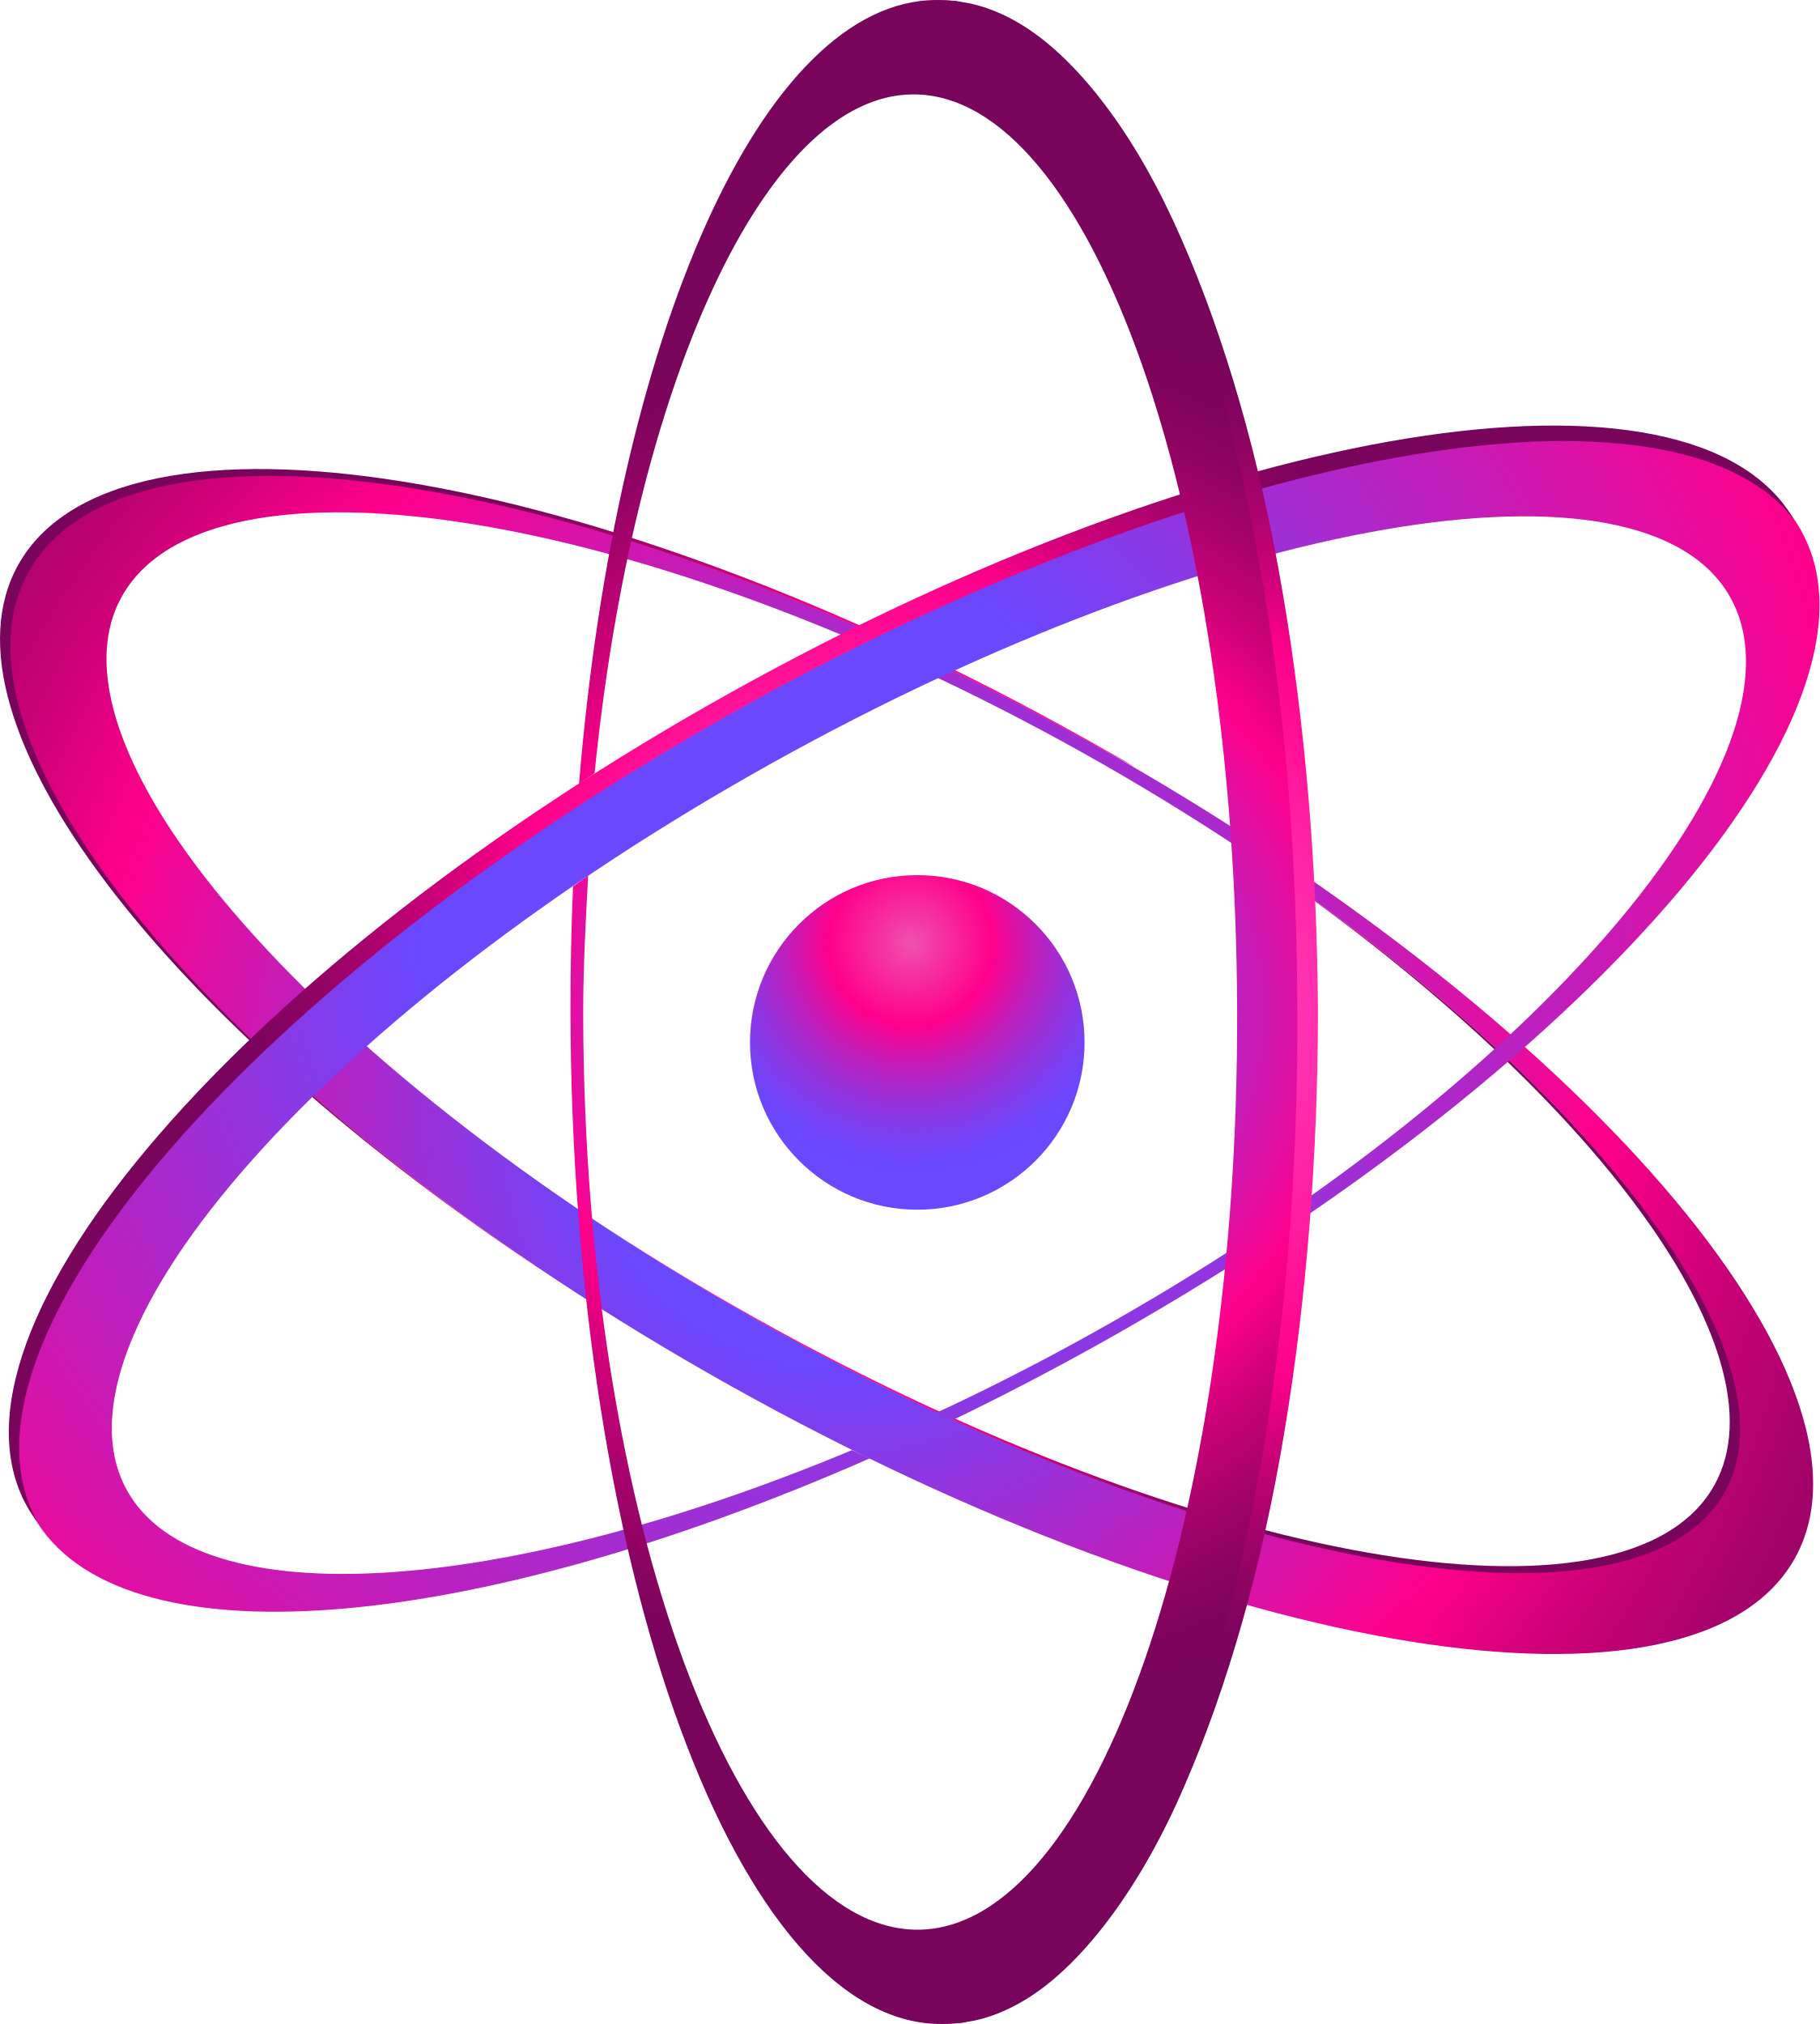
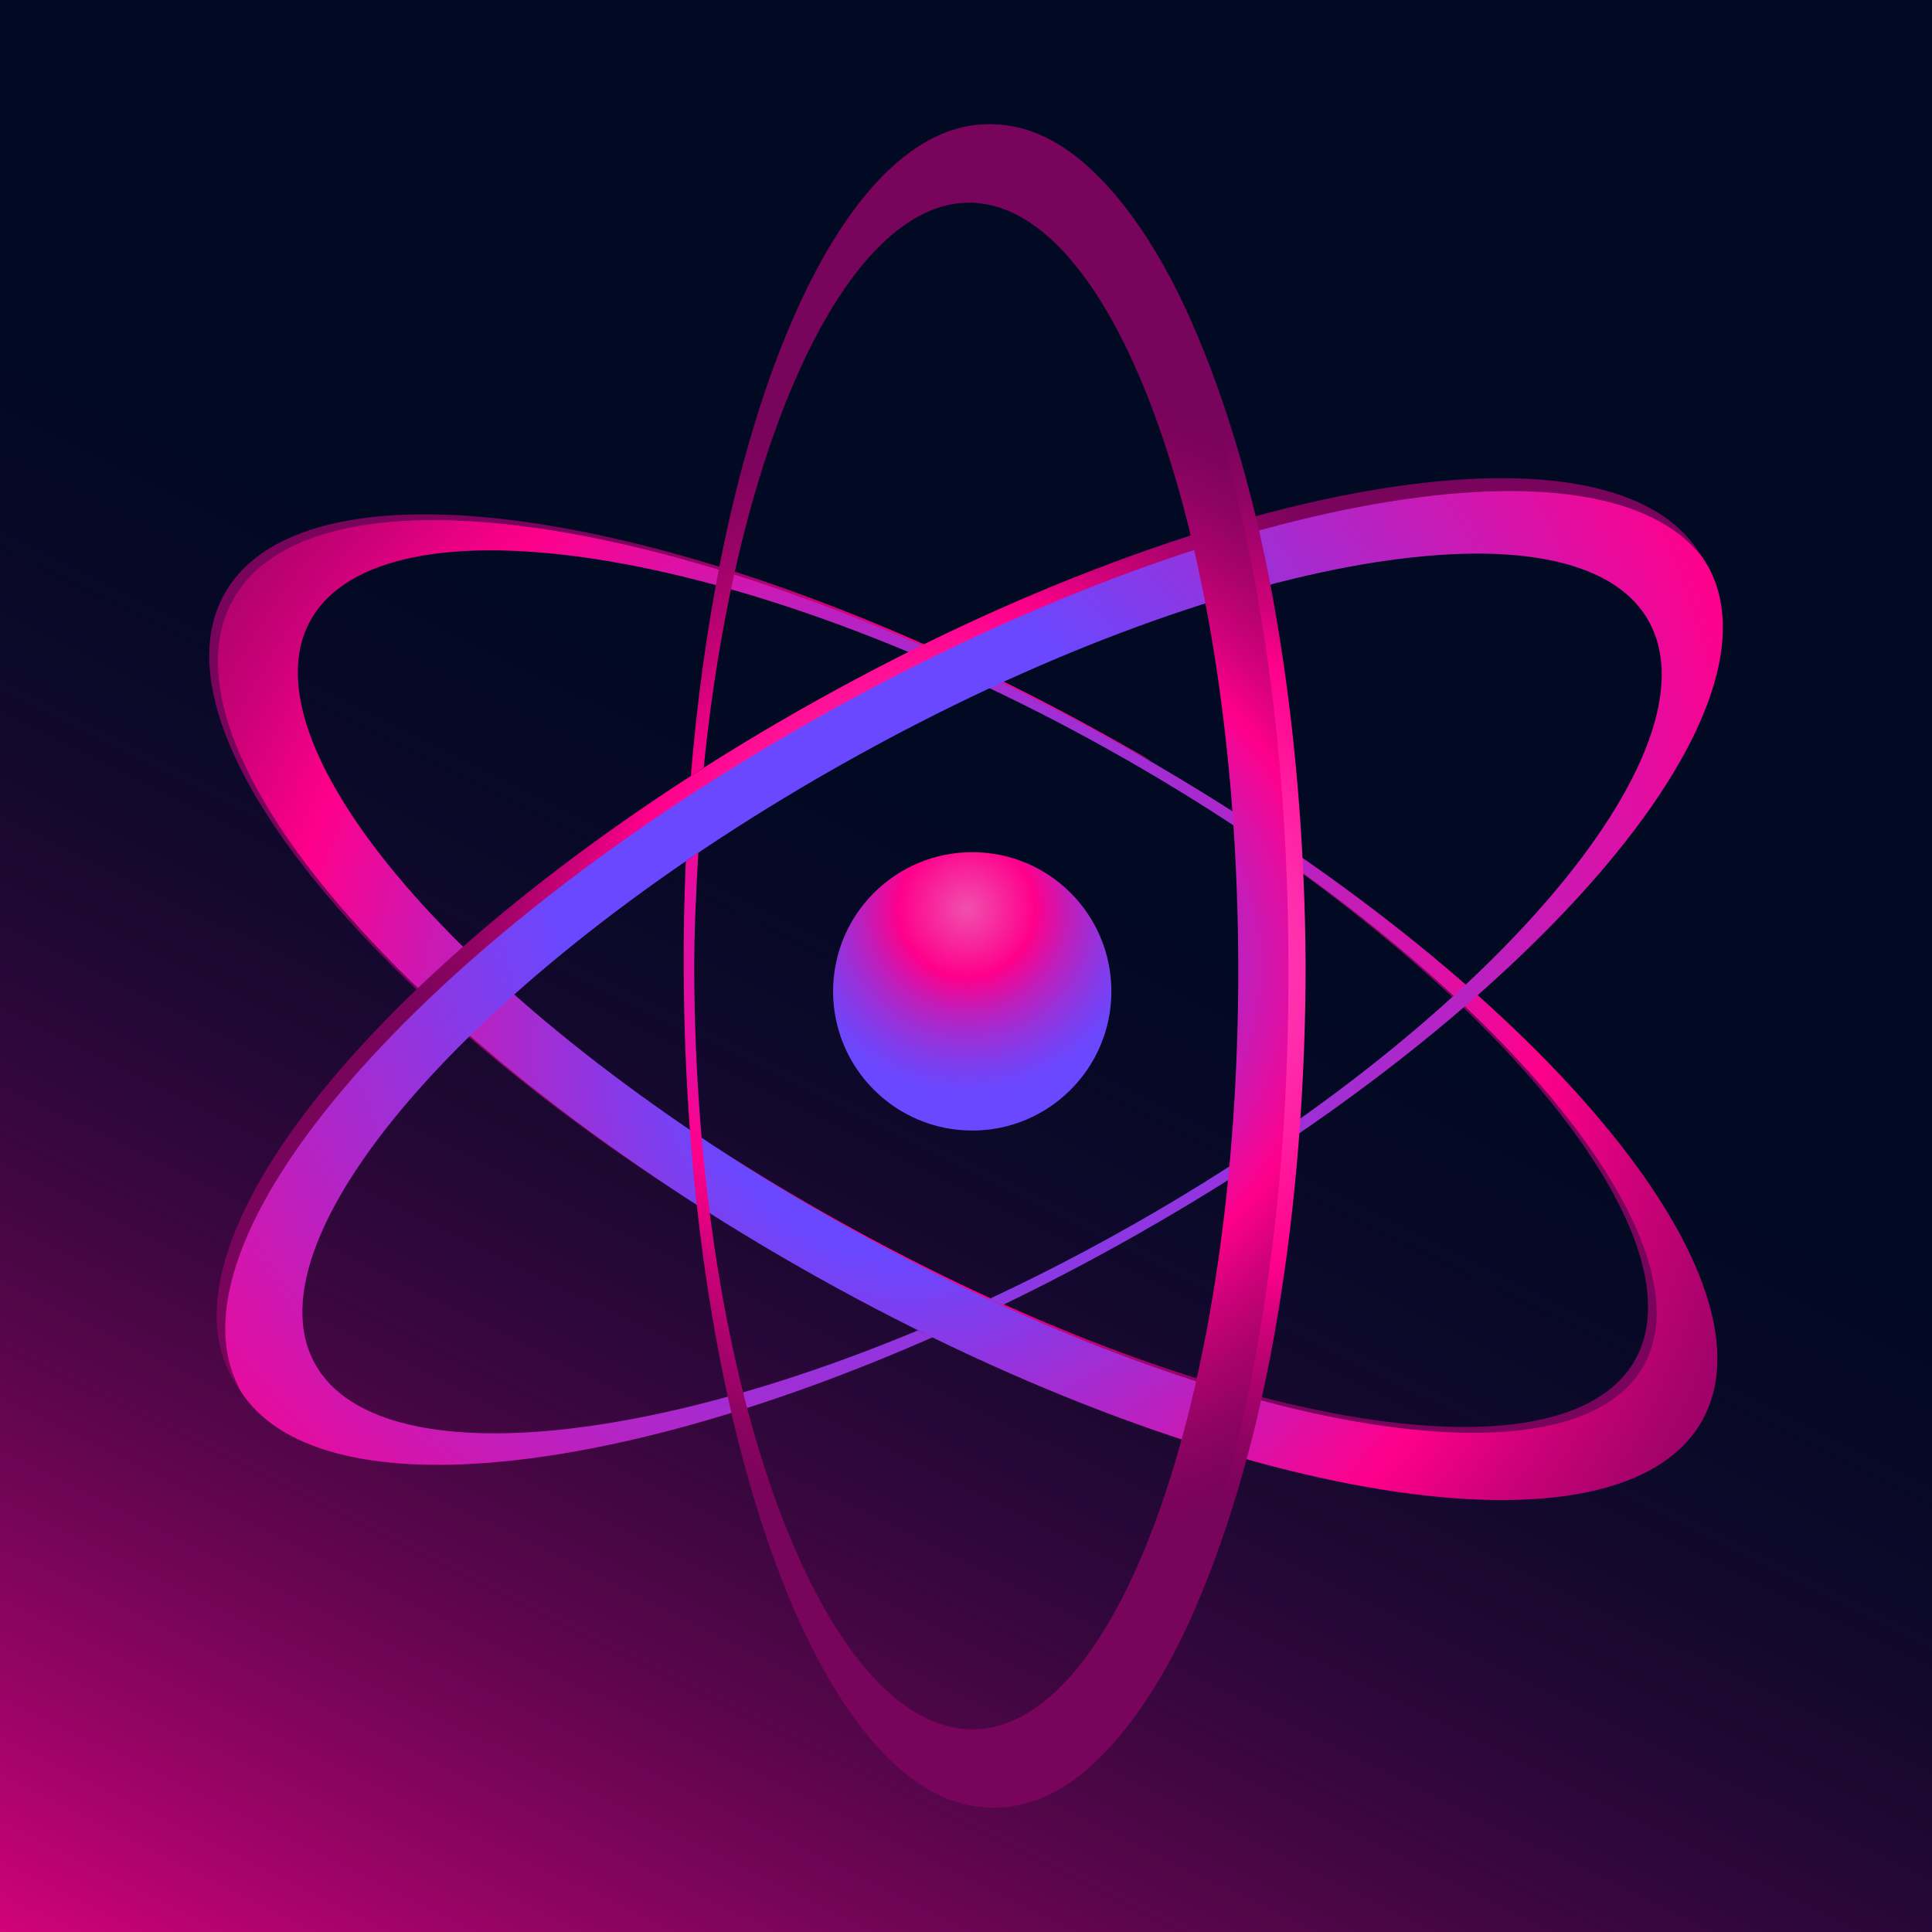
- <svg xmlns="http://www.w3.org/2000/svg" xmlns:xlink="http://www.w3.org/1999/xlink" id="Layer_1" data-name="Layer 1" width="261.41" height="290.79" viewBox="0 0 261.41 290.79">
+ <svg xmlns="http://www.w3.org/2000/svg" xmlns:xlink="http://www.w3.org/1999/xlink" id="Layer_1" viewBox="0 0 240 240">
  <defs>
-     <radialGradient id="radial-gradient" cx="120.7" cy="159.58" fx="120.7" fy="159.58" r="198.61" gradientUnits="userSpaceOnUse">
+     <clipPath id="clippath">
+       <rect x="-3.9" y="-3.9" width="247.8" height="247.8" fill="none" />
+     </clipPath>
+     <linearGradient id="linear-gradient" x1="157.66" y1="197.96" x2="29.7" y2="-60.15" gradientTransform="translate(0 242) scale(1 -1)" gradientUnits="userSpaceOnUse">
+       <stop offset=".24" stop-color="#020839" stop-opacity=".1" />
+       <stop offset=".92" stop-color="#ff008b" />
+     </linearGradient>
+     <radialGradient id="radial-gradient" cx="112.8" cy="130.2" fx="112.8" fy="130.2" r="142.84" gradientUnits="userSpaceOnUse">
      <stop offset=".18" stop-color="#6948ff" />
      <stop offset=".55" stop-color="#ff008b" />
      <stop offset=".55" stop-color="#fe008a" />
      <stop offset=".64" stop-color="#ce0179" />
      <stop offset=".73" stop-color="#a9026c" />
      <stop offset=".81" stop-color="#8e0362" />
      <stop offset=".88" stop-color="#7d035d" />
      <stop offset=".93" stop-color="#78045b" />
    </radialGradient>
-     <radialGradient id="radial-gradient-2" cx="125" cy="146.7" fx="125" fy="146.7" r="104.68" gradientUnits="userSpaceOnUse">
+     <radialGradient id="radial-gradient-2" cx="115.9" cy="120.94" fx="115.9" fy="120.94" r="75.29" gradientUnits="userSpaceOnUse">
      <stop offset="0" stop-color="#ff59cc" />
      <stop offset=".54" stop-color="#ff008b" />
      <stop offset=".54" stop-color="#fe008a" />
      <stop offset=".63" stop-color="#ce0179" />
      <stop offset=".72" stop-color="#a9026c" />
      <stop offset=".8" stop-color="#8e0362" />
      <stop offset=".87" stop-color="#7d035d" />
      <stop offset=".93" stop-color="#78045b" />
    </radialGradient>
-     <radialGradient id="radial-gradient-3" cx="130.89" cy="135.53" fx="130.89" fy="135.53" r="35.71" gradientUnits="userSpaceOnUse">
+     <radialGradient id="radial-gradient-3" cx="120.13" cy="112.9" fx="120.13" fy="112.9" r="25.68" gradientUnits="userSpaceOnUse">
      <stop offset="0" stop-color="#f050af" />
      <stop offset=".33" stop-color="#ff008b" />
      <stop offset=".37" stop-color="#ef0796" />
      <stop offset=".5" stop-color="#bf1ebb" />
      <stop offset=".63" stop-color="#9a30d8" />
      <stop offset=".75" stop-color="#7f3ded" />
      <stop offset=".85" stop-color="#6e45fa" />
      <stop offset=".93" stop-color="#6948ff" />
    </radialGradient>
-     <radialGradient id="radial-gradient-4" cx="111.91" cy="130.41" fx="111.91" fy="130.41" r="285.39" xlink:href="#radial-gradient" />
-     <radialGradient id="radial-gradient-5" cx="129.52" cy="139.94" fx="129.52" fy="139.94" r="106.44" xlink:href="#radial-gradient-2" />
-     <radialGradient id="radial-gradient-6" cx="134.92" cy="145.39" fx="134.92" fy="145.39" r="109.41" xlink:href="#radial-gradient" />
-     <radialGradient id="radial-gradient-7" cx="161.95" cy="145.39" fx="161.95" fy="145.39" r="104.62" xlink:href="#radial-gradient-2" />
+     <radialGradient id="radial-gradient-4" cx="106.48" cy="109.22" fx="106.48" fy="109.22" r="205.25" xlink:href="#radial-gradient" />
+     <radialGradient id="radial-gradient-5" cx="119.15" cy="116.08" fx="119.15" fy="116.08" r="76.55" xlink:href="#radial-gradient-2" />
+     <radialGradient id="radial-gradient-6" cx="123.03" cy="120" fx="123.03" fy="120" r="78.69" xlink:href="#radial-gradient" />
+     <radialGradient id="radial-gradient-7" cx="142.47" cy="120" fx="142.47" fy="120" r="75.24" xlink:href="#radial-gradient-2" />
  </defs>
-   <path d="M156.78,106.74C86.68,67.57,18.29,56.52,4.02,82.04c-14.27,25.53,30.99,77.98,101.09,117.15,70.1,39.17,138.48,50.23,152.75,24.7,14.27-25.52-30.99-77.98-101.08-117.15ZM247.69,214.31c-12.45,22.29-74.07,11.55-137.64-23.97C46.49,154.83,5.06,107.97,17.51,85.69c12.46-22.29,74.36-13.13,137.92,22.39,63.56,35.52,104.7,83.95,92.25,106.23Z" fill="url(#radial-gradient)" stroke-width="0" />
-   <path d="M4.12,82.12c14.27-25.53,82.65-14.47,152.75,24.7,8.59,4.8,7.65,4.12-1.49-.99C85.28,66.66,16.9,55.6,2.63,81.13c-12.52,22.4,20.79,65.52,76.5,102.22C24.32,146.87-8.29,104.32,4.12,82.12ZM247.78,214.39c10.94-19.57-19.5-59.33-70.15-92.79,49.76,33.25,79.49,72.42,68.66,91.8-12.45,22.28-74.07,11.55-137.64-23.97-7.86-4.39-15.38-8.96-22.51-13.63,7.56,5.01,15.58,9.92,24,14.62,63.56,35.52,125.18,46.25,137.64,23.97Z" fill="url(#radial-gradient-2)" stroke-width="0" />
-   <path d="M155.82,149.77c0,13.27-10.76,24.03-24.03,24.03s-24.04-10.77-24.04-24.03,10.76-24.04,24.04-24.04,24.03,10.76,24.03,24.04Z" fill="url(#radial-gradient-3)" stroke-width="0" />
-   <path d="M258.8,76.27c-14.23-25.55-82.64-14.58-152.78,24.49C35.87,139.84-9.46,192.22,4.77,217.77c12.01,21.56,62.56,17.11,120.2-8.25l-2.56-1.18c-50.31,20.99-94.01,24.01-104.15,5.81-12.42-22.3,29.08-69.1,92.68-104.53,63.61-35.44,125.25-46.08,137.66-23.78,12.43,22.3-27.88,70.18-91.49,105.6-7.53,4.2-15.05,8.04-22.49,11.5l2.35,1.04c6.81-3.29,13.68-6.86,20.57-10.69,70.15-39.08,115.48-91.46,101.25-117.01Z" fill="url(#radial-gradient-4)" stroke-width="0" />
-   <path d="M106.62,101.64c67.79-37.76,133.94-49.26,151.15-26.93-14.5-25.26-82.7-14.25-152.64,24.7C34.99,138.48-10.35,190.87,3.88,216.42c.46.82.98,1.59,1.55,2.33-.02-.03-.04-.06-.06-.1-14.23-25.55,31.1-77.94,101.25-117.01Z" fill="url(#radial-gradient-5)" stroke-width="0" />
-   <path d="M134.55,0c-25.09.07-46.06,48.27-51.36,112.6l2.23-1.49c5.61-55.84,24.52-97.49,45.77-97.55,25.52-.06,46.36,58.91,46.55,131.72.19,72.81-20.36,131.89-45.88,131.96-25.53.06-47.89-58.38-48.07-131.19-.02-6.89.35-13.64.71-20.25l-2.17,1.55c-.26,5.96-.38,12.02-.37,18.18.21,80.31,24.08,145.34,53.32,145.26,29.24-.07,52.78-65.23,52.58-145.53C187.67,64.96,163.79-.07,134.55,0Z" fill="url(#radial-gradient-6)" stroke-width="0" />
-   <path d="M135.29,290.79s.32-.03.94-.09c.61-.1,1.56-.05,2.71-.39,2.35-.42,5.71-1.71,9.32-4.32,3.61-2.62,7.34-6.64,10.82-11.79,3.49-5.14,6.73-11.4,9.64-18.48,5.89-14.16,10.28-31.63,13.29-50.56,3.03-18.94,4.49-39.43,4.37-59.9,0-20.47-1.55-40.95-4.68-59.88-3.11-18.92-7.59-36.36-13.55-50.49-2.95-7.07-6.22-13.31-9.74-18.43-3.5-5.12-7.25-9.13-10.87-11.73-3.63-2.6-6.99-3.87-9.35-4.28-1.16-.33-2.1-.28-2.71-.37-.62-.06-.94-.08-.94-.08,0,0,.32.01.94.04.62.07,1.56-.03,2.74.26,2.38.32,5.88,1.41,9.65,3.96,3.77,2.53,7.72,6.48,11.45,11.56,3.75,5.08,7.27,11.31,10.37,18.41,6.25,14.19,11.32,31.66,14.56,50.73,3.27,19.06,4.99,39.68,5.1,60.3-.01,20.62-1.62,41.24-4.8,60.32-3.14,19.08-8.12,36.58-14.3,50.8-6.07,14.24-14.11,24.98-21.66,30.09-3.76,2.57-7.24,3.68-9.63,4.01-1.18.29-2.12.2-2.73.27-.62.03-.94.05-.94.05Z" fill="url(#radial-gradient-7)" stroke-width="0" />
+   <rect x="-3.9" y="-3.9" width="247.8" height="247.8" fill="#020920" />
+   <g clip-path="url(#clippath)">
+     <rect x="-24.13" y="-24.13" width="288.26" height="288.26" fill="url(#linear-gradient)" />
+   </g>
+   <path d="M138.75,92.2c-50.42-28.17-99.6-36.12-109.86-17.76-10.27,18.36,22.29,56.08,72.7,84.25,50.42,28.18,99.6,36.13,109.86,17.77,10.26-18.36-22.29-56.08-72.7-84.26ZM204.13,169.57c-8.96,16.03-53.27,8.31-98.99-17.24-45.71-25.54-75.51-59.25-66.56-75.27,8.96-16.03,53.48-9.45,99.2,16.1,45.71,25.55,75.3,60.38,66.35,76.41Z" fill="url(#radial-gradient)" />
+   <path d="M28.95,74.49c10.26-18.36,59.45-10.41,109.86,17.76,6.18,3.45,5.51,2.96-1.07-.71-50.42-28.17-99.6-36.13-109.86-17.76-9.01,16.11,14.95,47.12,55.02,73.52-39.42-26.24-62.87-56.84-53.95-72.8ZM204.2,169.62c7.87-14.08-14.02-42.67-50.45-66.73,35.79,23.91,57.17,52.08,49.38,66.02-8.96,16.02-53.27,8.31-98.99-17.24-5.66-3.16-11.06-6.44-16.19-9.8,5.44,3.61,11.2,7.13,17.26,10.52,45.72,25.55,90.03,33.27,98.99,17.24Z" fill="url(#radial-gradient-2)" />
+   <path d="M138.06,123.15c0,9.54-7.74,17.29-17.28,17.29s-17.29-7.74-17.29-17.29,7.74-17.29,17.29-17.29,17.28,7.74,17.28,17.29Z" fill="url(#radial-gradient-3)" />
+   <path d="M212.13,70.29c-10.23-18.37-59.43-10.49-109.88,17.61-50.45,28.1-83.06,65.78-72.82,84.15,8.64,15.5,45,12.31,86.45-5.94l-1.84-.85c-36.18,15.09-67.61,17.27-74.9,4.18-8.93-16.04,20.91-49.7,66.66-75.18,45.75-25.49,90.08-33.14,99.01-17.1,8.94,16.04-20.05,50.47-65.8,75.95-5.42,3.02-10.83,5.78-16.17,8.27l1.69.75c4.9-2.37,9.84-4.93,14.79-7.69,50.45-28.11,83.06-65.78,72.82-84.16Z" fill="url(#radial-gradient-4)" />
+   <path d="M102.68,88.53c48.75-27.16,96.33-35.43,108.71-19.37-10.43-18.17-59.48-10.25-109.78,17.77-50.45,28.1-83.06,65.78-72.82,84.15.33.59.71,1.14,1.12,1.68-.01-.02-.03-.05-.05-.07-10.24-18.37,22.37-56.05,72.82-84.15Z" fill="url(#radial-gradient-5)" />
+   <path d="M122.76,15.43c-18.05.05-33.13,34.71-36.94,80.98l1.6-1.07c4.04-40.16,17.64-70.11,32.92-70.16,18.36-.05,33.35,42.37,33.48,94.73.13,52.37-14.64,94.86-33,94.91-18.36.05-34.44-41.99-34.58-94.36-.01-4.96.25-9.81.51-14.57l-1.56,1.12c-.18,4.29-.28,8.65-.26,13.07.15,57.76,17.32,104.53,38.35,104.48,21.03-.05,37.96-46.91,37.82-104.67-.14-57.75-17.32-104.52-38.35-104.47Z" fill="url(#radial-gradient-6)" />
+   <path d="M123.3,224.57s.23-.02.67-.06c.44-.07,1.12-.03,1.95-.28,1.69-.3,4.11-1.23,6.7-3.11,2.6-1.89,5.28-4.78,7.78-8.48,2.51-3.7,4.84-8.2,6.94-13.29,4.23-10.19,7.4-22.75,9.56-36.37,2.18-13.62,3.23-28.36,3.15-43.08,0-14.72-1.12-29.45-3.36-43.06-2.24-13.61-5.46-26.15-9.74-36.31-2.12-5.08-4.48-9.57-7.01-13.26-2.52-3.68-5.22-6.56-7.82-8.44-2.61-1.87-5.03-2.78-6.72-3.07-.84-.24-1.51-.2-1.95-.27-.45-.04-.68-.06-.68-.06,0,0,.23.01.68.03.45.05,1.12-.02,1.97.18,1.72.23,4.23,1.02,6.94,2.85,2.71,1.82,5.55,4.66,8.23,8.32,2.69,3.65,5.23,8.13,7.46,13.24,4.5,10.2,8.14,22.77,10.47,36.48,2.35,13.71,3.59,28.54,3.67,43.37-.01,14.83-1.17,29.66-3.45,43.38-2.26,13.72-5.84,26.31-10.28,36.54-4.37,10.24-10.15,17.96-15.58,21.64-2.7,1.84-5.21,2.65-6.93,2.88-.85.21-1.52.14-1.97.19-.45.02-.68.03-.68.03Z" fill="url(#radial-gradient-7)" />
</svg>
